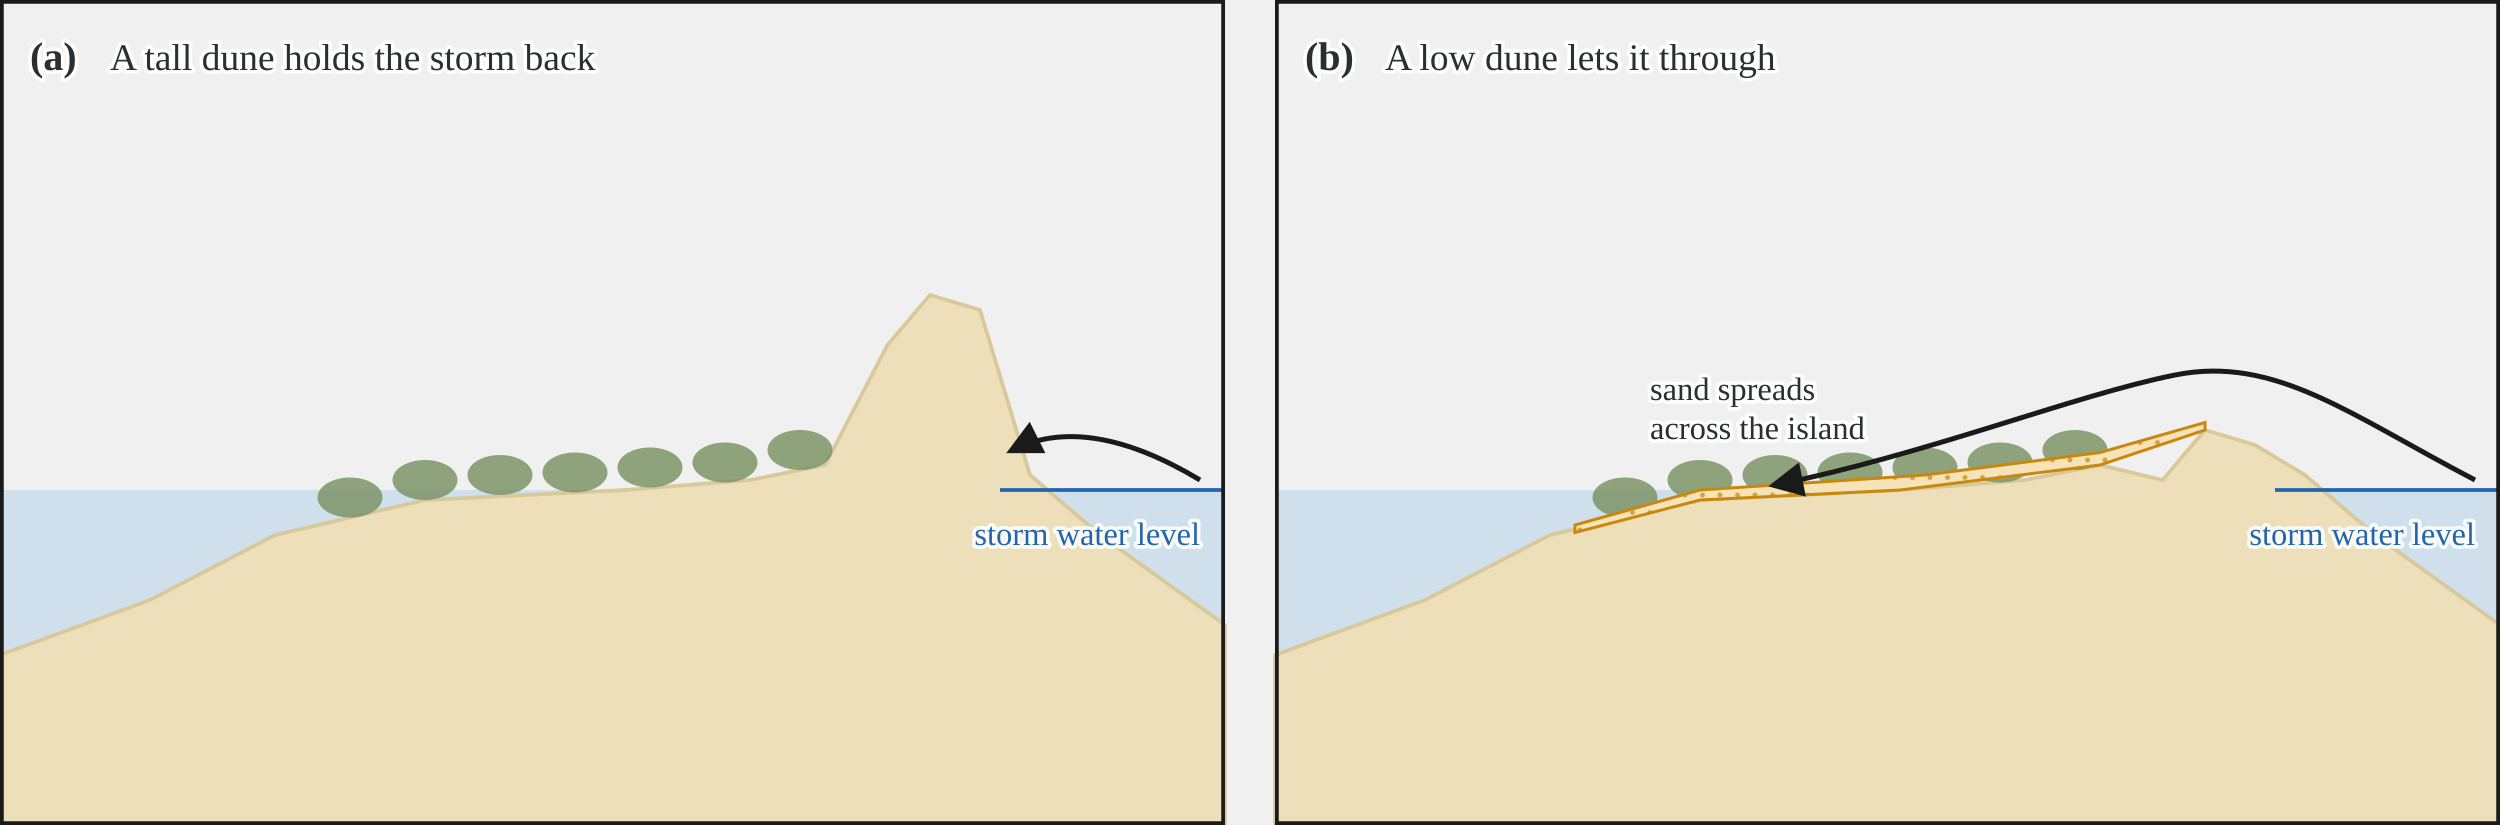
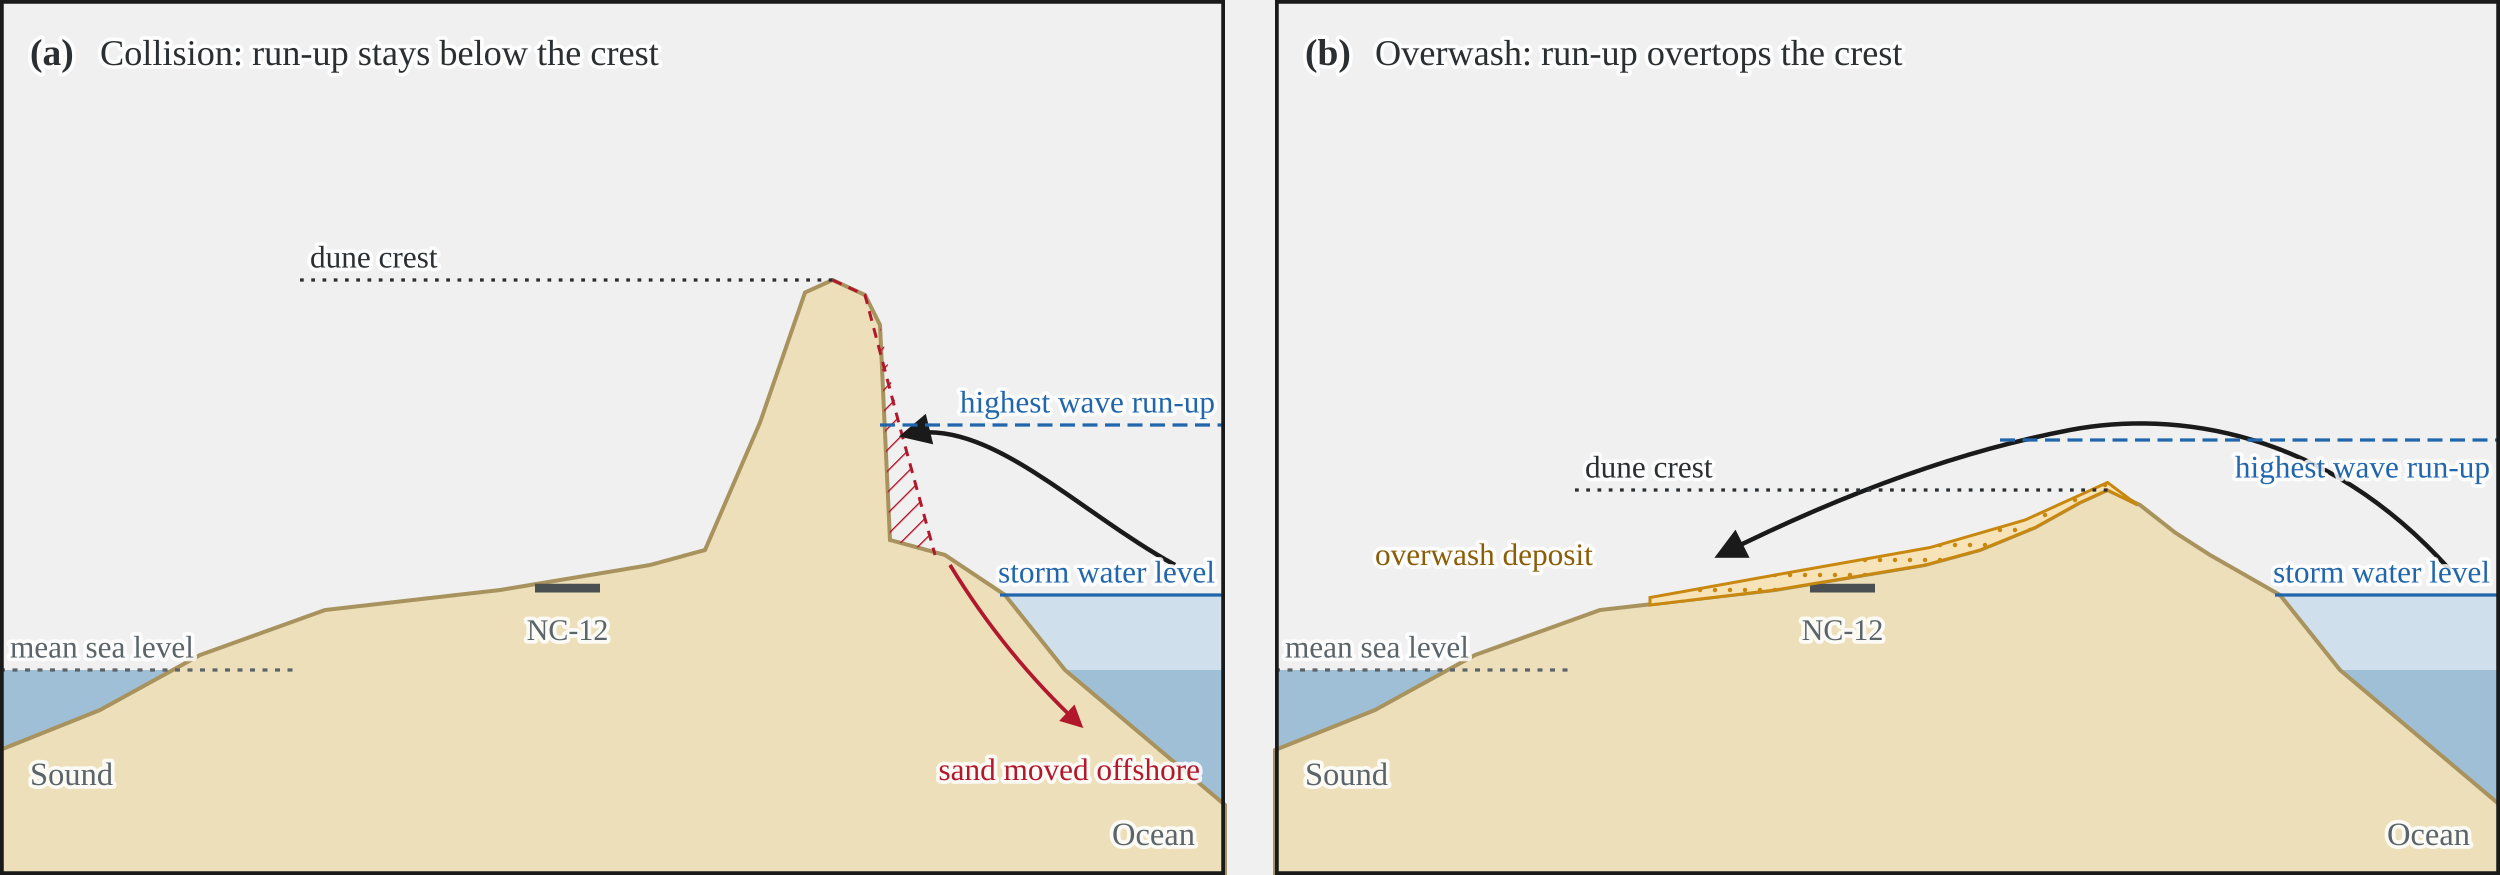
- <svg xmlns="http://www.w3.org/2000/svg" class="hat-process dunes" viewBox="0 0 1000 330" role="img" aria-labelledby="dunes-t dunes-d">
+ <svg xmlns="http://www.w3.org/2000/svg" class="hat-process dunes" viewBox="0 0 1000 350" role="img" aria-labelledby="dunes-t dunes-d">
  <defs>
    <marker id="du-h" viewBox="0 0 10 10" refX="8" refY="5" markerWidth="7" markerHeight="7" orient="auto-start-reverse">
      <path d="M0,0 L10,5 L0,10 z" fill="#1a1a1a" />
    </marker>
-     <pattern id="du-dots" width="7" height="7" patternUnits="userSpaceOnUse">
-       <circle cx="2" cy="2" r="1" fill="#c8880f" opacity="0.7" />
+     <pattern id="du-dots" width="6" height="6" patternUnits="userSpaceOnUse">
+       <circle cx="2" cy="2" r="0.9" fill="#c8880f" />
    </pattern>
+     <pattern id="du-cut" width="6" height="6" patternUnits="userSpaceOnUse" patternTransform="rotate(45)">
+       <line x1="0" y1="0" x2="0" y2="6" stroke="#b2182b" stroke-width="1.1" />
+     </pattern>
+     <marker id="du-r" viewBox="0 0 10 10" refX="8" refY="5" markerWidth="6" markerHeight="6" orient="auto">
+       <path d="M0,0 L10,5 L0,10 z" fill="#b2182b" />
+     </marker>
  </defs>
-   <rect x="0" y="196" width="490" height="134" fill="#cfe0ec" />
-   <path d="M0,262 L60,240 L110,214 L170,200 L250,196 L300,192 L330,186 L355,138 L372,118 L392,124 L412,190 L440,214 L490,250 L490,330 L0,330 Z" fill="#ecdfb9" stroke="#d9c89a" stroke-width="1.5" />
-   <ellipse cx="140" cy="199" rx="13" ry="8" fill="#7d9467" opacity="0.85" />
-   <ellipse cx="170" cy="192" rx="13" ry="8" fill="#7d9467" opacity="0.85" />
-   <ellipse cx="200" cy="190" rx="13" ry="8" fill="#7d9467" opacity="0.85" />
-   <ellipse cx="230" cy="189" rx="13" ry="8" fill="#7d9467" opacity="0.85" />
-   <ellipse cx="260" cy="187" rx="13" ry="8" fill="#7d9467" opacity="0.85" />
-   <ellipse cx="290" cy="185" rx="13" ry="8" fill="#7d9467" opacity="0.85" />
-   <ellipse cx="320" cy="180" rx="13" ry="8" fill="#7d9467" opacity="0.85" />
-   <line x1="400" y1="196" x2="490" y2="196" stroke="#2166ac" stroke-width="1.5" />
-   <path d="M480,192 C450,174 425,170 405,180" stroke="#1a1a1a" stroke-width="2" fill="none" marker-end="url(#du-h)" />
-   <text x="12" y="28" text-anchor="start" font-size="16" fill="#2b2f31" font-weight="700" paint-order="stroke" stroke="#fff" stroke-width="3" stroke-opacity="0.85" stroke-linejoin="round">
+   <rect x="0" y="268" width="490" height="82" fill="#9fbfd6" />
+   <rect x="340" y="238" width="150" height="30" fill="#cfe0ec" />
+   <path d="M0.0,300.0 L40.0,284.0 L80.0,262.0 L130.0,244.0 L200.0,236.0 L260.0,226.0 L282.0,220.0 L304.0,169.0 L322.0,117.0 L333.0,112.0 L346.0,118.0 L352.0,130.0 L356.0,216.0 L378.0,222.0 L402.0,238.0 L426.0,268.0 L490.0,322.0 L490,350 L0,350 Z" fill="#ecdfb9" stroke="#a8925e" stroke-width="1.6" />
+   <rect x="214" y="233.5" width="26" height="3.5" fill="#4a4f52" />
+   <text x="227" y="256" text-anchor="middle" font-size="12" fill="#5b6469" font-weight="400" paint-order="stroke" stroke="#fff" stroke-width="3" stroke-opacity="0.85" stroke-linejoin="round">
+     <tspan x="227" dy="0em">NC-12</tspan>
+   </text>
+   <path d="M352.0,130.0 L360.0,171.0 L374.0,222.0 L378.0,222.0 L356.0,216.0 Z" fill="url(#du-cut)" stroke="none" />
+   <path d="M333.0,112.0 L346.0,118.0 L360.0,171.0 L374.0,222.0" fill="none" stroke="#b2182b" stroke-width="1.2" stroke-dasharray="4 3" />
+   <path d="M470,226 C430,204 395,166 362,174" stroke="#1a1a1a" stroke-width="1.8" fill="none" marker-end="url(#du-h)" />
+   <path d="M380,226 Q402,262 432,290" stroke="#b2182b" stroke-width="1.5" fill="none" marker-end="url(#du-r)" />
+   <text x="480" y="312" text-anchor="end" font-size="12.5" fill="#b2182b" font-weight="400" paint-order="stroke" stroke="#fff" stroke-width="3" stroke-opacity="0.85" stroke-linejoin="round">
+     <tspan x="480" dy="0em">sand moved offshore</tspan>
+   </text>
+   <line x1="120" y1="112" x2="333" y2="112" stroke="#2b2f31" stroke-width="1.3" stroke-dasharray="1.5 3" />
+   <text x="124" y="107" text-anchor="start" font-size="12.5" fill="#2b2f31" font-weight="400" paint-order="stroke" stroke="#fff" stroke-width="3" stroke-opacity="0.85" stroke-linejoin="round">
+     <tspan x="124" dy="0em">dune crest</tspan>
+   </text>
+   <line x1="352" y1="170" x2="490" y2="170" stroke="#2166ac" stroke-width="1.3" stroke-dasharray="6 3" />
+   <text x="486" y="165" text-anchor="end" font-size="12.5" fill="#2166ac" font-weight="400" paint-order="stroke" stroke="#fff" stroke-width="3" stroke-opacity="0.85" stroke-linejoin="round">
+     <tspan x="486" dy="0em">highest wave run-up</tspan>
+   </text>
+   <line x1="400" y1="238" x2="490" y2="238" stroke="#2166ac" stroke-width="1.3" stroke-dasharray="none" />
+   <text x="486" y="233" text-anchor="end" font-size="12.5" fill="#2166ac" font-weight="400" paint-order="stroke" stroke="#fff" stroke-width="3" stroke-opacity="0.85" stroke-linejoin="round">
+     <tspan x="486" dy="0em">storm water level</tspan>
+   </text>
+   <line x1="0" y1="268" x2="120" y2="268" stroke="#5b6469" stroke-width="1.3" stroke-dasharray="2 3" />
+   <text x="4" y="263" text-anchor="start" font-size="12.5" fill="#5b6469" font-weight="400" paint-order="stroke" stroke="#fff" stroke-width="3" stroke-opacity="0.85" stroke-linejoin="round">
+     <tspan x="4" dy="0em">mean sea level</tspan>
+   </text>
+   <text x="12" y="314" text-anchor="start" font-size="13" fill="#5b6469" font-weight="400" paint-order="stroke" stroke="#fff" stroke-width="3" stroke-opacity="0.85" stroke-linejoin="round">
+     <tspan x="12" dy="0em">Sound</tspan>
+   </text>
+   <text x="478" y="338" text-anchor="end" font-size="13" fill="#5b6469" font-weight="400" paint-order="stroke" stroke="#fff" stroke-width="3" stroke-opacity="0.85" stroke-linejoin="round">
+     <tspan x="478" dy="0em">Ocean</tspan>
+   </text>
+   <text x="12" y="26" text-anchor="start" font-size="15" fill="#2b2f31" font-weight="700" paint-order="stroke" stroke="#fff" stroke-width="3" stroke-opacity="0.85" stroke-linejoin="round">
    <tspan x="12" dy="0em">(a)</tspan>
  </text>
-   <text x="44" y="28" text-anchor="start" font-size="15" fill="#2b2f31" font-weight="400" paint-order="stroke" stroke="#fff" stroke-width="3" stroke-opacity="0.85" stroke-linejoin="round">
-     <tspan x="44" dy="0em">A tall dune holds the storm back</tspan>
+   <text x="40" y="26" text-anchor="start" font-size="14.5" fill="#2b2f31" font-weight="400" paint-order="stroke" stroke="#fff" stroke-width="3" stroke-opacity="0.85" stroke-linejoin="round">
+     <tspan x="40" dy="0em">Collision: run-up stays below the crest</tspan>
  </text>
-   <text x="480" y="218" text-anchor="end" font-size="13" fill="#2166ac" font-weight="400" paint-order="stroke" stroke="#fff" stroke-width="3" stroke-opacity="0.85" stroke-linejoin="round">
-     <tspan x="480" dy="0em">storm water level</tspan>
+   <rect x="0.75" y="0.75" width="488.5" height="348.5" fill="none" stroke="#1a1a1a" stroke-width="1.5" />
+   <rect x="510" y="268" width="490" height="82" fill="#9fbfd6" />
+   <rect x="850" y="238" width="150" height="30" fill="#cfe0ec" />
+   <path d="M510.0,300.0 L550.0,284.0 L590.0,262.0 L640.0,244.0 L710.0,236.0 L770.0,226.0 L792.0,220.0 L814.0,211.0 L832.0,201.0 L843.0,196.0 L856.0,202.0 L870.0,213.0 L884.0,222.0 L912.0,238.0 L936.0,268.0 L1000.0,322.0 L1000,350 L510,350 Z" fill="#ecdfb9" stroke="#a8925e" stroke-width="1.6" />
+   <rect x="724" y="233.5" width="26" height="3.5" fill="#4a4f52" />
+   <text x="737" y="256" text-anchor="middle" font-size="12" fill="#5b6469" font-weight="400" paint-order="stroke" stroke="#fff" stroke-width="3" stroke-opacity="0.85" stroke-linejoin="round">
+     <tspan x="737" dy="0em">NC-12</tspan>
  </text>
-   <rect x="0.75" y="0.75" width="488.5" height="328.5" fill="none" stroke="#1a1a1a" stroke-width="1.5" />
-   <rect x="510" y="196" width="490" height="134" fill="#cfe0ec" />
-   <path d="M510,262 L570,240 L620,214 L680,200 L760,196 L810,192 L840,186 L865,192 L882,172 L902,178 L922,190 L950,214 L1000,250 L1000,330 L510,330 Z" fill="#ecdfb9" stroke="#d9c89a" stroke-width="1.5" />
-   <ellipse cx="650" cy="199" rx="13" ry="8" fill="#7d9467" opacity="0.85" />
-   <ellipse cx="680" cy="192" rx="13" ry="8" fill="#7d9467" opacity="0.85" />
-   <ellipse cx="710" cy="190" rx="13" ry="8" fill="#7d9467" opacity="0.85" />
-   <ellipse cx="740" cy="189" rx="13" ry="8" fill="#7d9467" opacity="0.85" />
-   <ellipse cx="770" cy="187" rx="13" ry="8" fill="#7d9467" opacity="0.85" />
-   <ellipse cx="800" cy="185" rx="13" ry="8" fill="#7d9467" opacity="0.85" />
-   <ellipse cx="830" cy="180" rx="13" ry="8" fill="#7d9467" opacity="0.85" />
-   <line x1="910" y1="196" x2="1000" y2="196" stroke="#2166ac" stroke-width="1.5" />
-   <path d="M882,169 L840,181 L770,190 L680,196 L630,210 L630,213 L680,200 L760,196 L840,186 L882,172 Z" fill="#f6e3b8" stroke="#c8880f" stroke-width="1.2" />
-   <path d="M882,169 L840,181 L770,190 L680,196 L630,210 L630,213 L680,200 L760,196 L840,186 L882,172 Z" fill="url(#du-dots)" />
-   <path d="M990,192 C940,166 910,142 870,150 S770,182 710,194" stroke="#1a1a1a" stroke-width="2" fill="none" marker-end="url(#du-h)" />
-   <text x="522" y="28" text-anchor="start" font-size="16" fill="#2b2f31" font-weight="700" paint-order="stroke" stroke="#fff" stroke-width="3" stroke-opacity="0.85" stroke-linejoin="round">
+   <path d="M855.0,202.0 L843.0,193.0 L810.0,208.0 L772.0,219.0 L710.0,230.0 L660.0,239.0 L660.0,242.0 L710.0,236.0 L770.0,226.0 L792.0,220.0 L814.0,211.0 L832.0,201.0 L843.0,196.0 Z" fill="#f6e3b8" stroke="#c8880f" stroke-width="1.2" />
+   <path d="M855.0,202.0 L843.0,193.0 L810.0,208.0 L772.0,219.0 L710.0,230.0 L660.0,239.0 L660.0,242.0 L710.0,236.0 L770.0,226.0 L792.0,220.0 L814.0,211.0 L832.0,201.0 L843.0,196.0 Z" fill="url(#du-dots)" />
+   <path d="M980,228 C930,172 870,164 828,172 S740,196 688,222" stroke="#1a1a1a" stroke-width="1.8" fill="none" marker-end="url(#du-h)" />
+   <text x="550" y="226" text-anchor="start" font-size="12.5" fill="#8a5d06" font-weight="400" paint-order="stroke" stroke="#fff" stroke-width="3" stroke-opacity="0.85" stroke-linejoin="round">
+     <tspan x="550" dy="0em">overwash deposit</tspan>
+   </text>
+   <line x1="630" y1="196" x2="843" y2="196" stroke="#2b2f31" stroke-width="1.3" stroke-dasharray="1.5 3" />
+   <text x="634" y="191" text-anchor="start" font-size="12.5" fill="#2b2f31" font-weight="400" paint-order="stroke" stroke="#fff" stroke-width="3" stroke-opacity="0.85" stroke-linejoin="round">
+     <tspan x="634" dy="0em">dune crest</tspan>
+   </text>
+   <line x1="800" y1="176" x2="1000" y2="176" stroke="#2166ac" stroke-width="1.3" stroke-dasharray="6 3" />
+   <text x="996" y="191" text-anchor="end" font-size="12.5" fill="#2166ac" font-weight="400" paint-order="stroke" stroke="#fff" stroke-width="3" stroke-opacity="0.85" stroke-linejoin="round">
+     <tspan x="996" dy="0em">highest wave run-up</tspan>
+   </text>
+   <line x1="910" y1="238" x2="1000" y2="238" stroke="#2166ac" stroke-width="1.3" stroke-dasharray="none" />
+   <text x="996" y="233" text-anchor="end" font-size="12.5" fill="#2166ac" font-weight="400" paint-order="stroke" stroke="#fff" stroke-width="3" stroke-opacity="0.85" stroke-linejoin="round">
+     <tspan x="996" dy="0em">storm water level</tspan>
+   </text>
+   <line x1="510" y1="268" x2="630" y2="268" stroke="#5b6469" stroke-width="1.3" stroke-dasharray="2 3" />
+   <text x="514" y="263" text-anchor="start" font-size="12.5" fill="#5b6469" font-weight="400" paint-order="stroke" stroke="#fff" stroke-width="3" stroke-opacity="0.85" stroke-linejoin="round">
+     <tspan x="514" dy="0em">mean sea level</tspan>
+   </text>
+   <text x="522" y="314" text-anchor="start" font-size="13" fill="#5b6469" font-weight="400" paint-order="stroke" stroke="#fff" stroke-width="3" stroke-opacity="0.85" stroke-linejoin="round">
+     <tspan x="522" dy="0em">Sound</tspan>
+   </text>
+   <text x="988" y="338" text-anchor="end" font-size="13" fill="#5b6469" font-weight="400" paint-order="stroke" stroke="#fff" stroke-width="3" stroke-opacity="0.85" stroke-linejoin="round">
+     <tspan x="988" dy="0em">Ocean</tspan>
+   </text>
+   <text x="522" y="26" text-anchor="start" font-size="15" fill="#2b2f31" font-weight="700" paint-order="stroke" stroke="#fff" stroke-width="3" stroke-opacity="0.85" stroke-linejoin="round">
    <tspan x="522" dy="0em">(b)</tspan>
  </text>
-   <text x="554" y="28" text-anchor="start" font-size="15" fill="#2b2f31" font-weight="400" paint-order="stroke" stroke="#fff" stroke-width="3" stroke-opacity="0.85" stroke-linejoin="round">
-     <tspan x="554" dy="0em">A low dune lets it through</tspan>
+   <text x="550" y="26" text-anchor="start" font-size="14.5" fill="#2b2f31" font-weight="400" paint-order="stroke" stroke="#fff" stroke-width="3" stroke-opacity="0.85" stroke-linejoin="round">
+     <tspan x="550" dy="0em">Overwash: run-up overtops the crest</tspan>
  </text>
-   <text x="990" y="218" text-anchor="end" font-size="13" fill="#2166ac" font-weight="400" paint-order="stroke" stroke="#fff" stroke-width="3" stroke-opacity="0.85" stroke-linejoin="round">
-     <tspan x="990" dy="0em">storm water level</tspan>
-   </text>
-   <rect x="510.75" y="0.75" width="488.5" height="328.5" fill="none" stroke="#1a1a1a" stroke-width="1.5" />
-   <text x="660" y="160" text-anchor="start" font-size="13" fill="#2b2f31" font-weight="400" paint-order="stroke" stroke="#fff" stroke-width="3" stroke-opacity="0.85" stroke-linejoin="round">
-     <tspan x="660" dy="0em">sand spreads</tspan>
-     <tspan x="660" dy="1.2em">across the island</tspan>
-   </text>
+   <rect x="510.75" y="0.75" width="488.5" height="348.5" fill="none" stroke="#1a1a1a" stroke-width="1.5" />
</svg>
